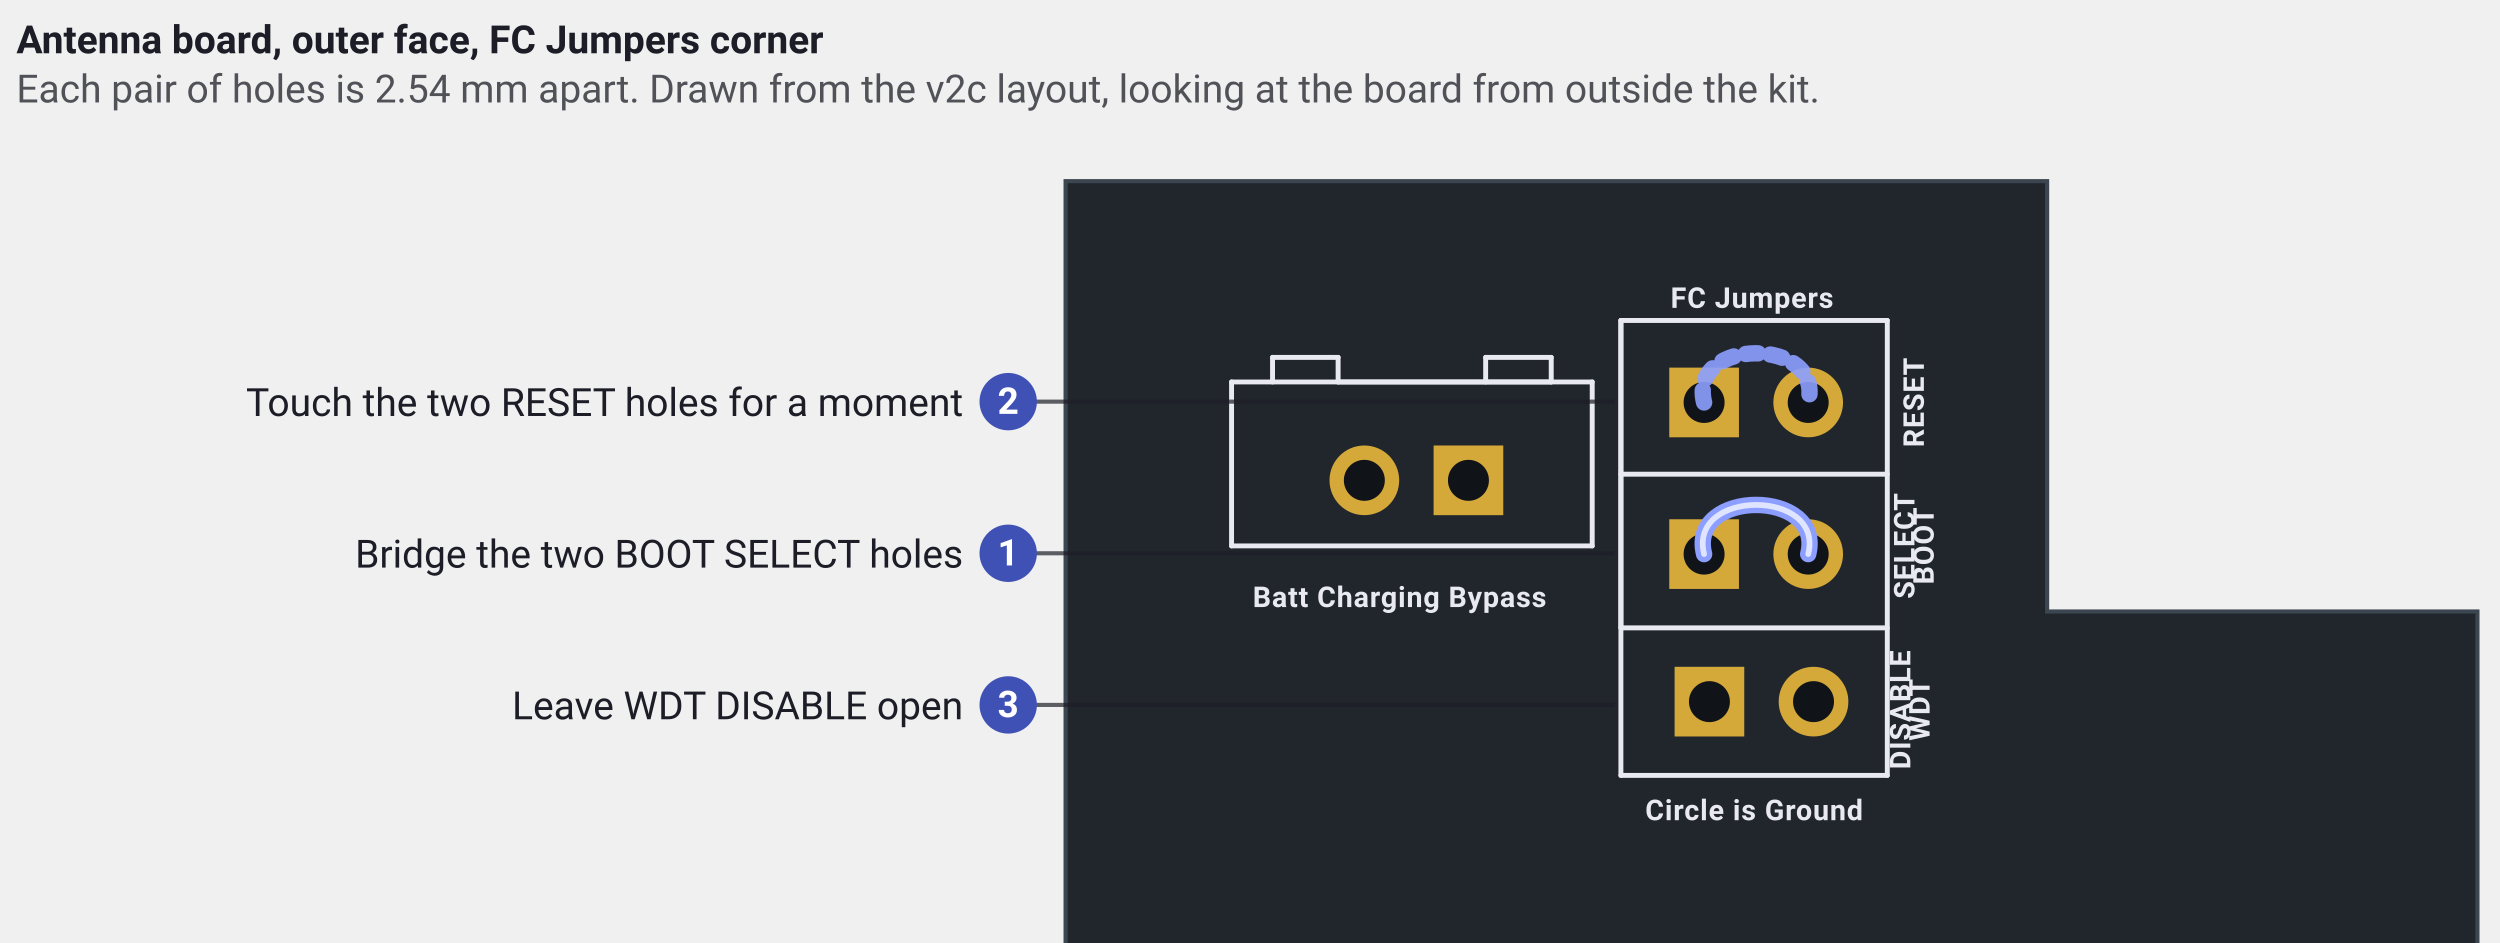
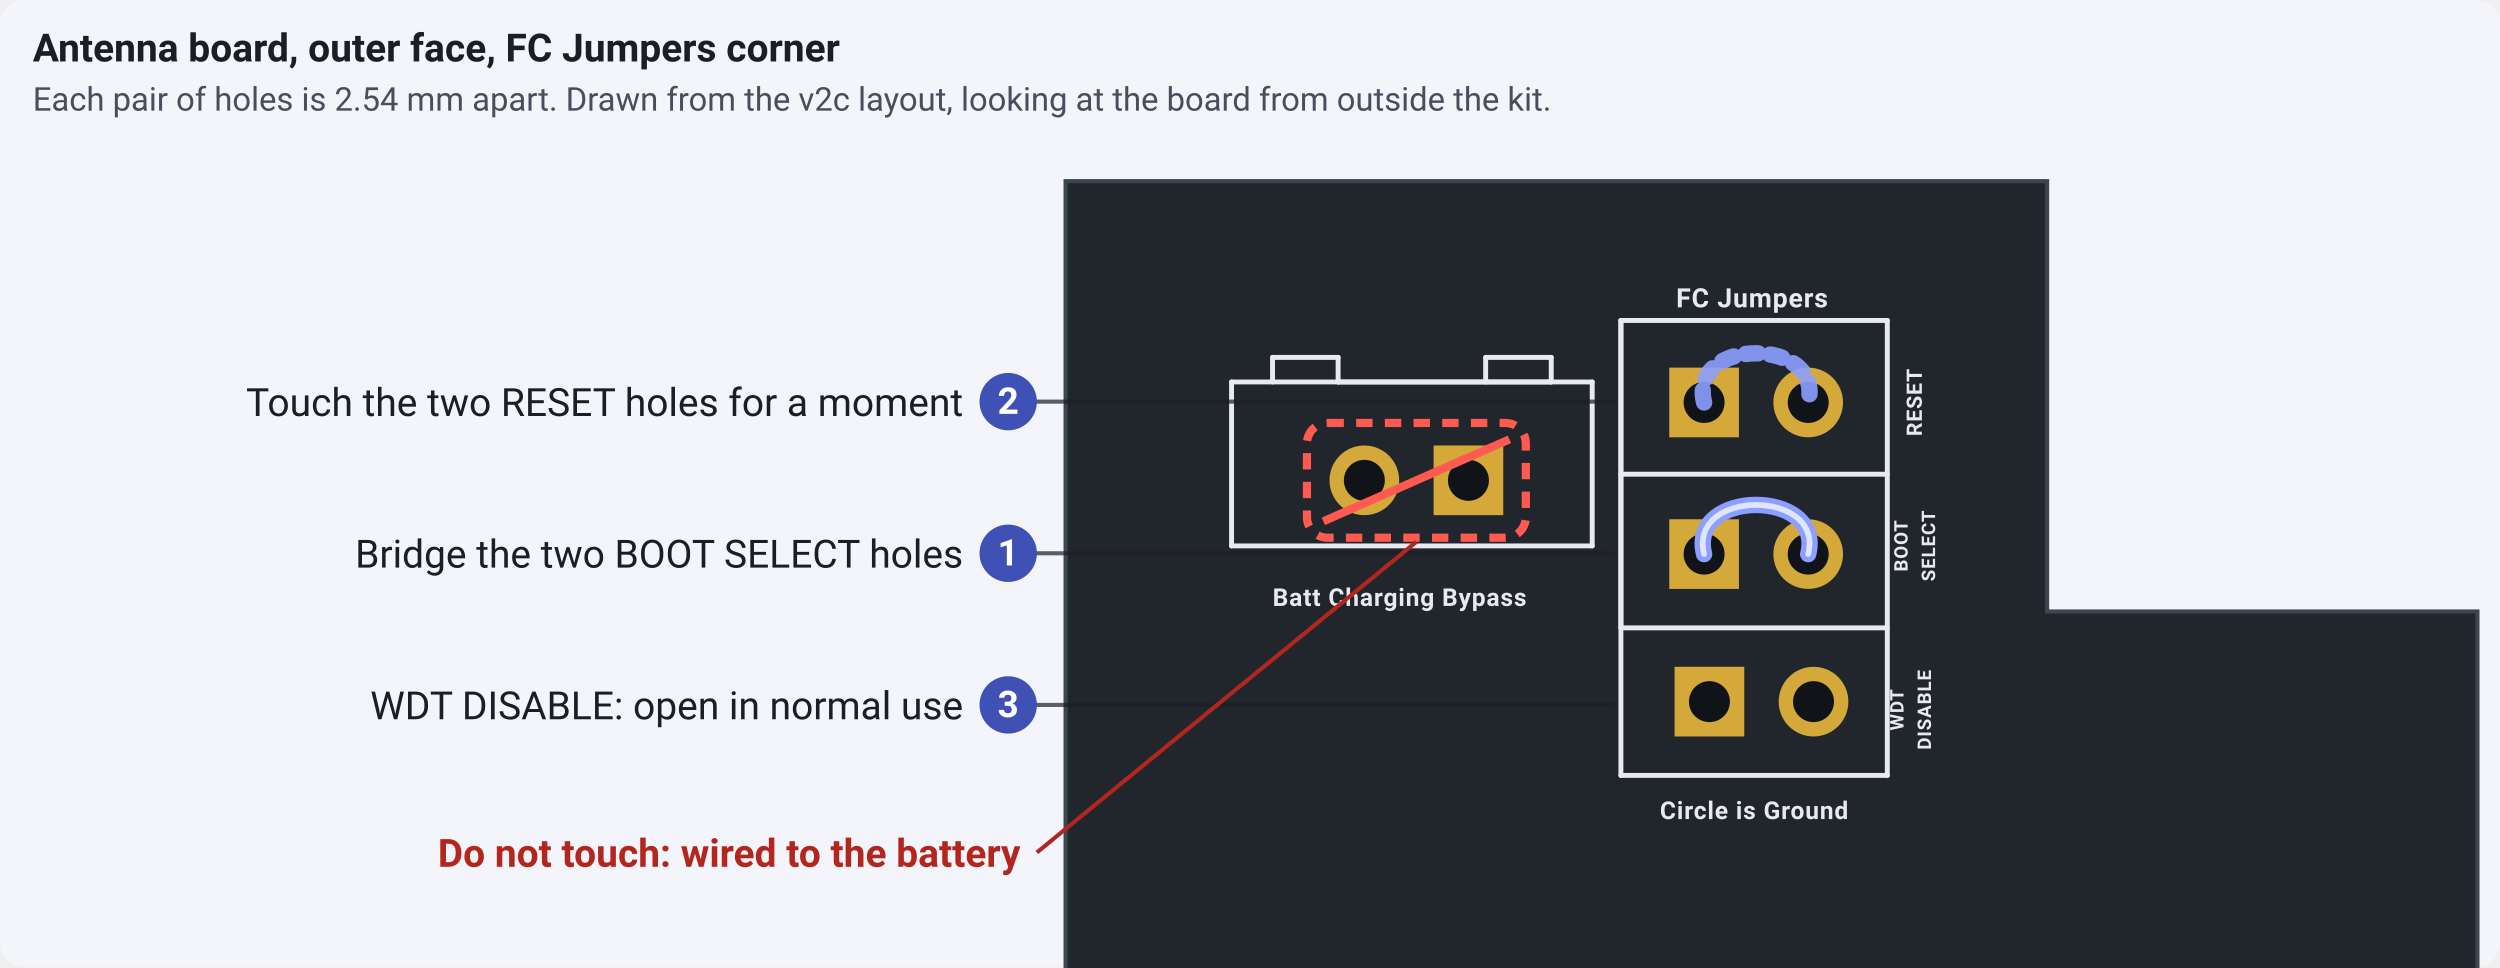
- <svg xmlns="http://www.w3.org/2000/svg" viewBox="0 0 610 230" width="1220" height="460" role="img" aria-labelledby="t d" font-family="system-ui, -apple-system, Segoe UI, Roboto, sans-serif">
-   <style>text{fill:#e8e9f1}.silk{fill:#e8e9f1;font-size:7px;font-weight:600;letter-spacing:.2px}.call{fill:#1c1d26;font-size:9.5px}.num{fill:#fff;font-size:9px;font-weight:700}</style>
-   <path d="M260.0,44.2 H499.5 V149.2 H604.5 V232.0 H260.0 Z" fill="#20262c" stroke="#3c4650" stroke-width="1" />
+ <svg xmlns="http://www.w3.org/2000/svg" viewBox="0 0 610 236" width="1220" height="472" role="img" aria-labelledby="t d" font-family="system-ui, -apple-system, Segoe UI, Roboto, sans-serif">
+   <style>.silk{fill:#e8e9f1;font-weight:600;letter-spacing:.2px}.call{fill:#1c1d26;font-size:9.5px}.sub{fill:#4a4d5e;font-size:8px}.warn{fill:#b3261e;font-size:9.5px;font-weight:700}.num{fill:#fff;font-size:9px;font-weight:700}</style>
+   <rect x="0" y="0" width="610" height="236" rx="6" fill="#f4f5fb" />
+   <path d="M260.0,44.2 H499.5 V149.2 H604.5 V238.0 H260.0 Z" fill="#20262c" stroke="#3c4650" stroke-width="1" />
  <line x1="460.5" y1="78.2" x2="460.5" y2="189.2" stroke="#e8e9f1" stroke-width="1.2" stroke-linecap="round" />
  <line x1="460.5" y1="115.7" x2="395.5" y2="115.7" stroke="#e8e9f1" stroke-width="1.2" stroke-linecap="round" />
  <line x1="460.5" y1="153.2" x2="395.5" y2="153.2" stroke="#e8e9f1" stroke-width="1.2" stroke-linecap="round" />
  <line x1="460.5" y1="189.2" x2="395.5" y2="189.2" stroke="#e8e9f1" stroke-width="1.2" stroke-linecap="round" />
  <line x1="395.5" y1="78.2" x2="460.5" y2="78.2" stroke="#e8e9f1" stroke-width="1.2" stroke-linecap="round" />
  <line x1="395.5" y1="78.2" x2="395.5" y2="153.2" stroke="#e8e9f1" stroke-width="1.2" stroke-linecap="round" />
  <line x1="395.5" y1="189.2" x2="395.5" y2="78.2" stroke="#e8e9f1" stroke-width="1.2" stroke-linecap="round" />
  <line x1="388.5" y1="93.2" x2="388.5" y2="133.2" stroke="#e8e9f1" stroke-width="1.2" stroke-linecap="round" />
  <line x1="388.5" y1="133.2" x2="300.5" y2="133.2" stroke="#e8e9f1" stroke-width="1.2" stroke-linecap="round" />
  <line x1="378.5" y1="87.2" x2="362.5" y2="87.2" stroke="#e8e9f1" stroke-width="1.2" stroke-linecap="round" />
  <line x1="378.5" y1="93.2" x2="378.5" y2="87.2" stroke="#e8e9f1" stroke-width="1.2" stroke-linecap="round" />
  <line x1="362.5" y1="87.2" x2="362.5" y2="93.2" stroke="#e8e9f1" stroke-width="1.2" stroke-linecap="round" />
  <line x1="326.5" y1="87.2" x2="326.5" y2="93.2" stroke="#e8e9f1" stroke-width="1.2" stroke-linecap="round" />
  <line x1="326.5" y1="93.2" x2="378.5" y2="93.2" stroke="#e8e9f1" stroke-width="1.2" stroke-linecap="round" />
  <line x1="310.5" y1="87.2" x2="326.5" y2="87.2" stroke="#e8e9f1" stroke-width="1.2" stroke-linecap="round" />
  <line x1="310.5" y1="93.2" x2="310.5" y2="87.2" stroke="#e8e9f1" stroke-width="1.2" stroke-linecap="round" />
  <line x1="300.5" y1="93.2" x2="388.5" y2="93.2" stroke="#e8e9f1" stroke-width="1.2" stroke-linecap="round" />
  <line x1="300.5" y1="133.2" x2="300.5" y2="93.2" stroke="#e8e9f1" stroke-width="1.2" stroke-linecap="round" />
-   <text class="silk" x="427.5" y="73.2" font-size="5.5" text-anchor="middle" dominant-baseline="middle" transform="rotate(0 427.5 73.2)">FC Jumpers</text>
-   <text class="silk" x="467.5" y="98.2" font-size="3.4" text-anchor="middle" dominant-baseline="middle" transform="rotate(-90 467.5 98.2)">RESET</text>
-   <text class="silk" x="469.9" y="133.2" font-size="3.2" text-anchor="middle" dominant-baseline="middle" transform="rotate(-90 469.9 133.2)">BOOT</text>
-   <text class="silk" x="465.2" y="133.2" font-size="3.2" text-anchor="middle" dominant-baseline="middle" transform="rotate(-90 465.2 133.2)">SELECT</text>
-   <text class="silk" x="468.9" y="173.2" font-size="3.2" text-anchor="middle" dominant-baseline="middle" transform="rotate(-90 468.9 173.2)">WDT</text>
-   <text class="silk" x="464.2" y="173.2" font-size="3.2" text-anchor="middle" dominant-baseline="middle" transform="rotate(-90 464.2 173.2)">DISABLE</text>
-   <text class="silk" x="428.0" y="198.2" font-size="4.2" text-anchor="middle" dominant-baseline="middle" transform="rotate(0 428.0 198.2)">Circle is Ground</text>
-   <text class="silk" x="341.5" y="146.2" font-size="4" text-anchor="middle" dominant-baseline="middle" transform="rotate(0 341.5 146.2)">Batt Charging Bypass</text>
+   <text class="silk" x="427.5" y="73.2" style="font-size:6.5px" text-anchor="middle" dominant-baseline="middle" transform="rotate(0 427.5 73.2)">FC Jumpers</text>
+   <text class="silk" x="467.5" y="98.2" style="font-size:5.2px" text-anchor="middle" dominant-baseline="middle" transform="rotate(-90 467.5 98.2)">RESET</text>
+   <text class="silk" x="464.2" y="133.2" style="font-size:4.6px" text-anchor="middle" dominant-baseline="middle" transform="rotate(-90 464.2 133.2)">BOOT</text>
+   <text class="silk" x="470.9" y="133.2" style="font-size:4.6px" text-anchor="middle" dominant-baseline="middle" transform="rotate(-90 470.9 133.2)">SELECT</text>
+   <text class="silk" x="463.2" y="173.2" style="font-size:4.6px" text-anchor="middle" dominant-baseline="middle" transform="rotate(-90 463.2 173.2)">WDT</text>
+   <text class="silk" x="469.9" y="173.2" style="font-size:4.6px" text-anchor="middle" dominant-baseline="middle" transform="rotate(-90 469.9 173.2)">DISABLE</text>
+   <text class="silk" x="428.0" y="198.2" style="font-size:6px" text-anchor="middle" dominant-baseline="middle" transform="rotate(0 428.0 198.2)">Circle is Ground</text>
+   <text class="silk" x="341.5" y="146.2" style="font-size:6px" text-anchor="middle" dominant-baseline="middle" transform="rotate(0 341.5 146.2)">Batt Charging Bypass</text>
  <rect x="407.3" y="89.7" width="17.0" height="17.0" fill="#d4a93a" />
  <circle cx="415.8" cy="98.2" r="5.0" fill="#101418" />
  <circle cx="441.2" cy="98.2" r="8.5" fill="#d4a93a" />
  <circle cx="441.2" cy="98.2" r="5.0" fill="#101418" />
  <rect x="408.6" y="162.7" width="17.0" height="17.0" fill="#d4a93a" />
  <circle cx="417.1" cy="171.2" r="5.0" fill="#101418" />
  <circle cx="442.5" cy="171.2" r="8.5" fill="#d4a93a" />
  <circle cx="442.5" cy="171.2" r="5.0" fill="#101418" />
  <rect x="407.3" y="126.7" width="17.0" height="17.0" fill="#d4a93a" />
  <circle cx="415.8" cy="135.2" r="5.0" fill="#101418" />
  <circle cx="441.2" cy="135.2" r="8.5" fill="#d4a93a" />
  <circle cx="441.2" cy="135.2" r="5.0" fill="#101418" />
  <rect x="349.8" y="108.7" width="17.0" height="17.0" fill="#d4a93a" />
  <circle cx="358.3" cy="117.2" r="5.0" fill="#101418" />
  <circle cx="332.9" cy="117.2" r="8.5" fill="#d4a93a" />
  <circle cx="332.9" cy="117.2" r="5.0" fill="#101418" />
  <path d="M415.8,135.2 C411.8,119.2 445.2,119.2 441.2,135.2" fill="none" stroke="#8c9eff" stroke-width="4" stroke-linecap="round" />
  <path d="M415.8,135.2 C411.8,119.2 445.2,119.2 441.2,135.2" fill="none" stroke="#dfe4ff" stroke-width="1.4" stroke-linecap="round" />
  <path d="M415.8,98.2 C411.8,82.2 445.2,82.2 441.2,98.2" fill="none" stroke="#8c9eff" stroke-width="4" stroke-linecap="round" stroke-dasharray="3 3" opacity=".9" />
+   <rect x="318.9" y="103.2" width="53.4" height="28" rx="5" fill="none" stroke="#ff5a4f" stroke-width="2" stroke-dasharray="4 3" />
+   <line x1="322.9" y1="127.2" x2="368.3" y2="107.2" stroke="#ff5a4f" stroke-width="2" />
  <line x1="246.0" y1="135.0" x2="394.0" y2="135.0" stroke="#1c1d26" stroke-width="1" opacity=".7" />
  <circle cx="246.0" cy="135.0" r="7" fill="#3f51b5" />
  <text class="num" x="246.0" y="135.5" text-anchor="middle" dominant-baseline="middle">1</text>
  <text class="call" x="235.0" y="138.5" text-anchor="end">Bridge the two BOOT SELECT holes</text>
  <line x1="246.0" y1="98.0" x2="394.0" y2="98.0" stroke="#1c1d26" stroke-width="1" opacity=".7" />
  <circle cx="246.0" cy="98.0" r="7" fill="#3f51b5" />
  <text class="num" x="246.0" y="98.5" text-anchor="middle" dominant-baseline="middle">2</text>
  <text class="call" x="235.0" y="101.5" text-anchor="end">Touch the two RESET holes for a moment</text>
  <line x1="246.0" y1="172.0" x2="394.0" y2="172.0" stroke="#1c1d26" stroke-width="1" opacity=".7" />
  <circle cx="246.0" cy="172.0" r="7" fill="#3f51b5" />
  <text class="num" x="246.0" y="172.5" text-anchor="middle" dominant-baseline="middle">3</text>
-   <text class="call" x="235.0" y="175.5" text-anchor="end">Leave WDT DISABLE open</text>
-   <text class="call" x="4" y="13" font-size="9.5" font-weight="700">Antenna board, outer face, FC Jumpers corner</text>
-   <text class="call" x="4" y="25" font-size="8" opacity=".75">Each pair of holes is 2.54 mm apart. Drawn from the v2c layout, looking at the board from outside the kit.</text>
+   <text class="call" x="235.0" y="175.5" text-anchor="end">WDT DISABLE: open in normal use</text>
+   <line x1="253.0" y1="208.0" x2="345.6" y2="132.2" stroke="#b3261e" stroke-width="1" />
+   <text class="warn" x="249.0" y="211.5" text-anchor="end">Do not touch: wired to the battery</text>
+   <text class="call" x="8" y="15" style="font-weight:700">Antenna board, outer face, FC Jumpers corner</text>
+   <text class="sub" x="8" y="27">Each pair of holes is 2.54 mm apart. Drawn from the v2c layout, looking at the board from outside the kit.</text>
</svg>
